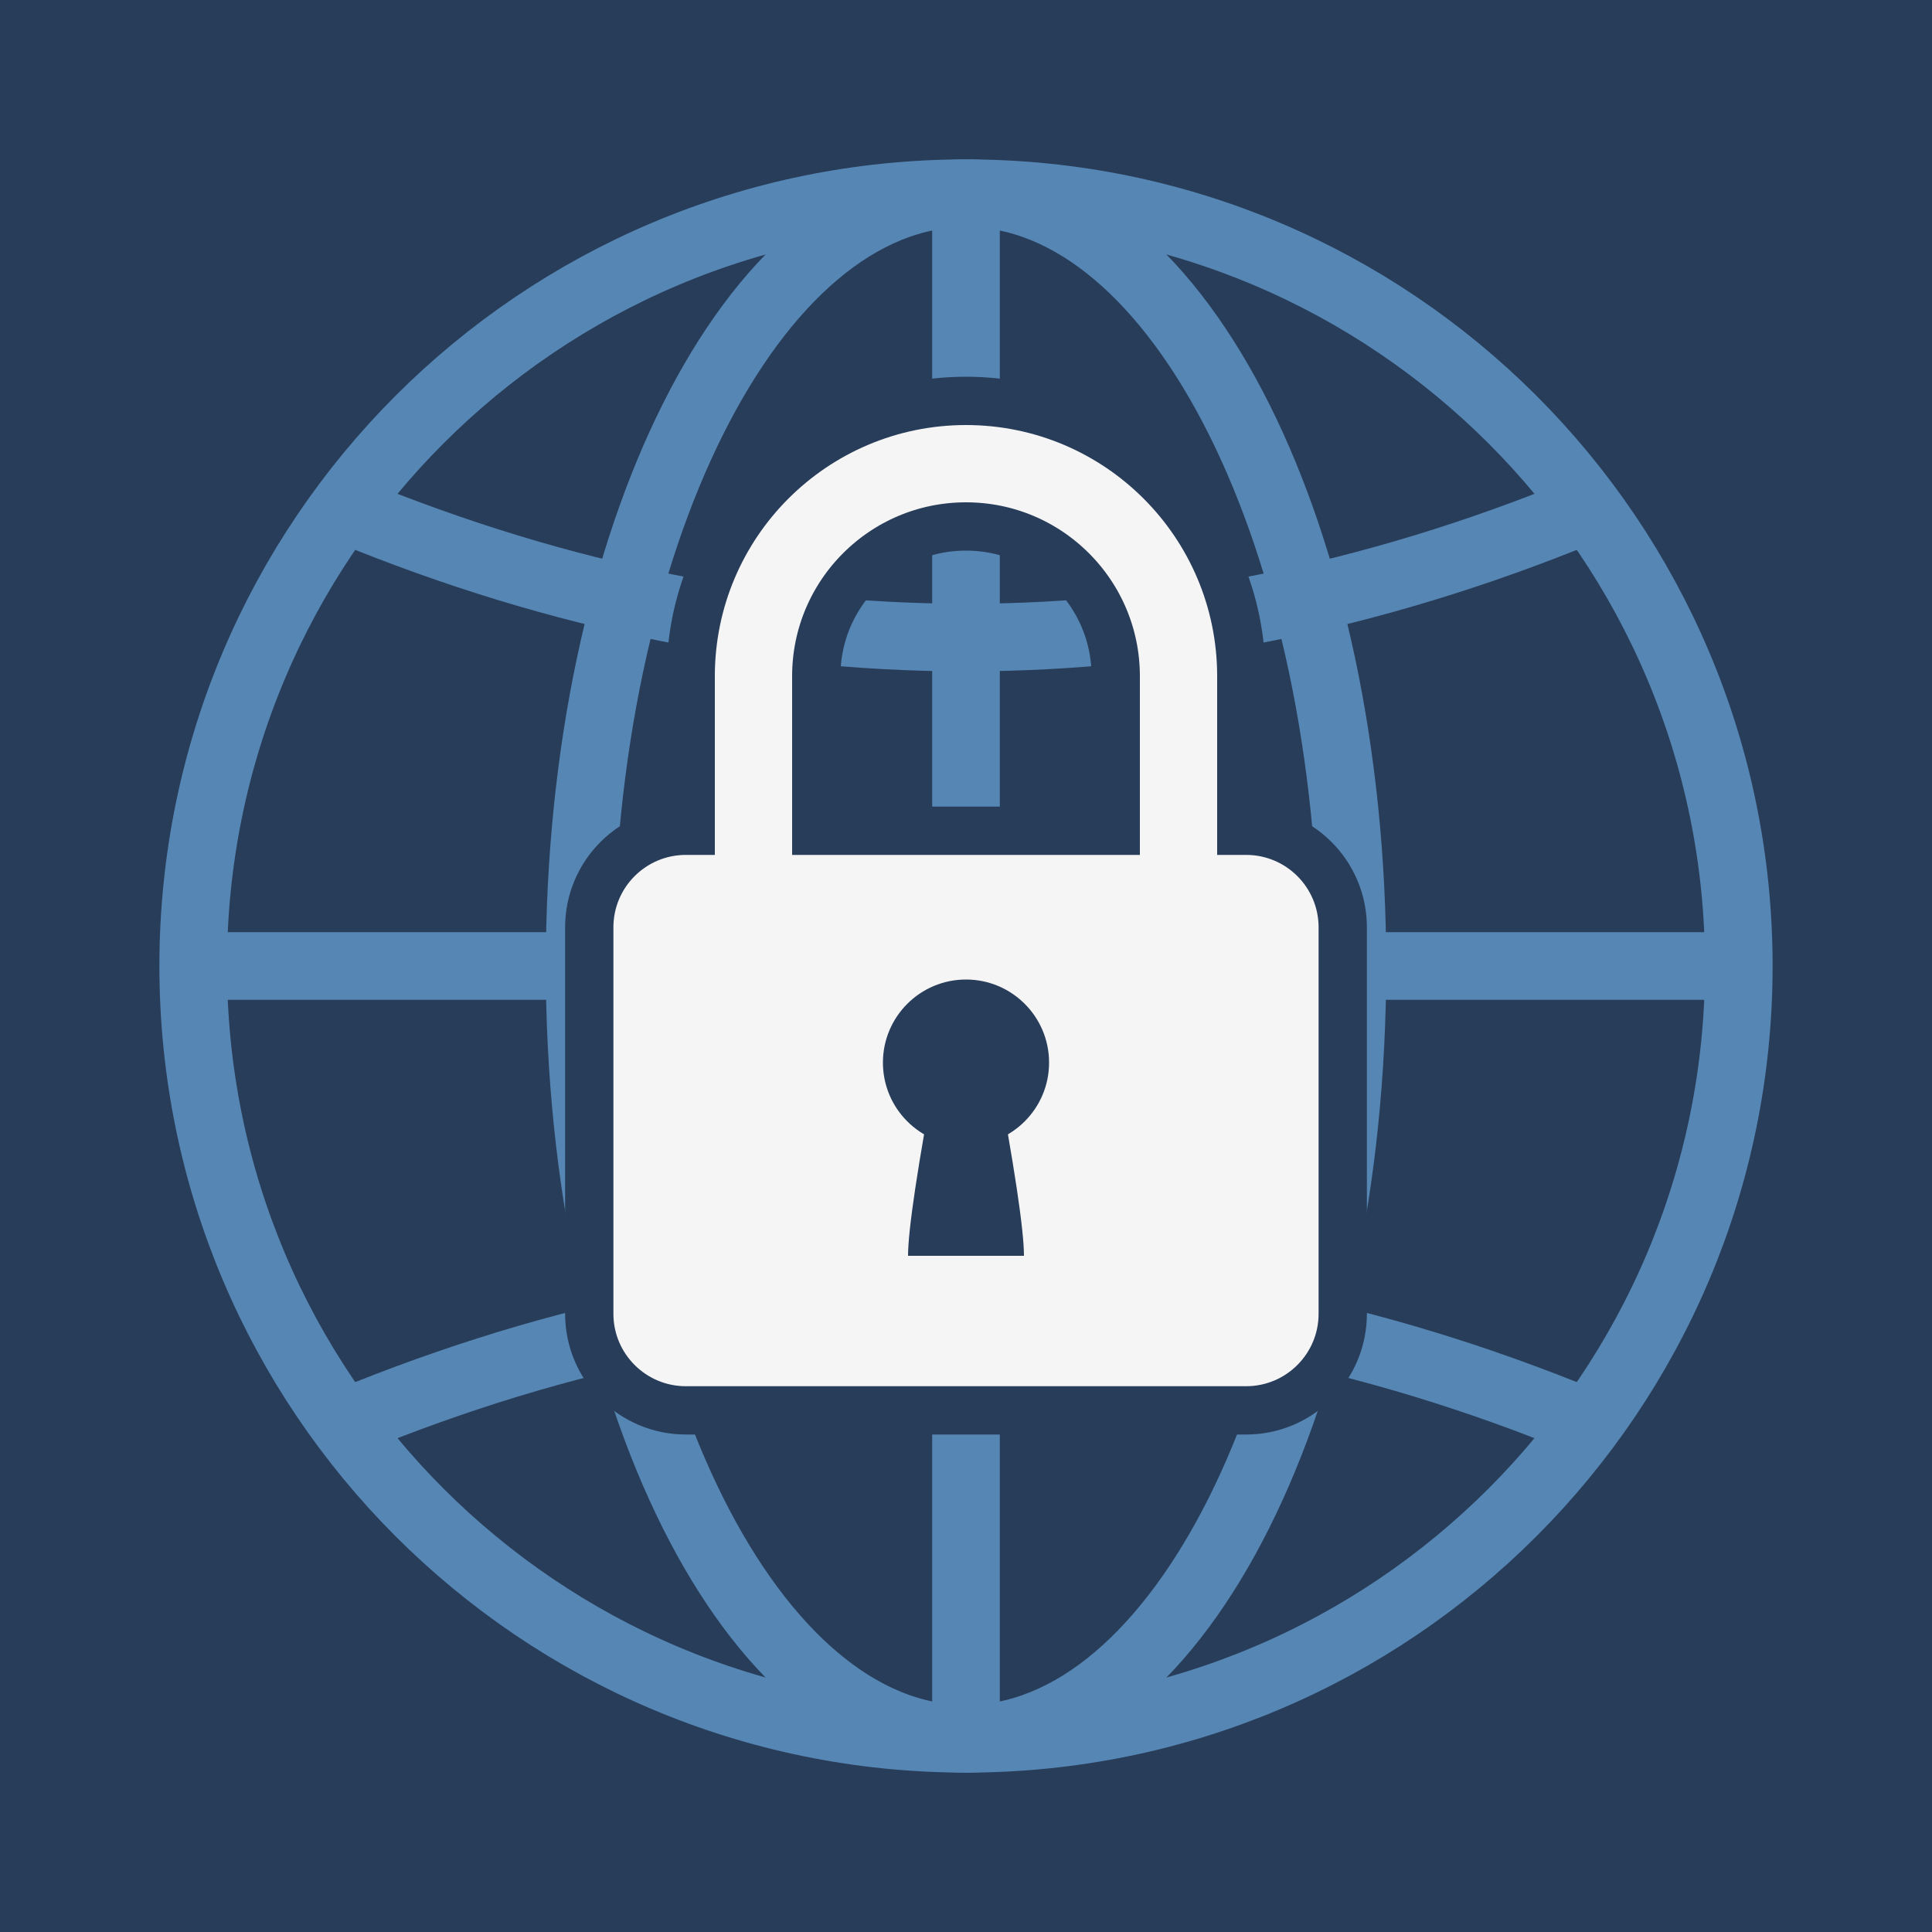
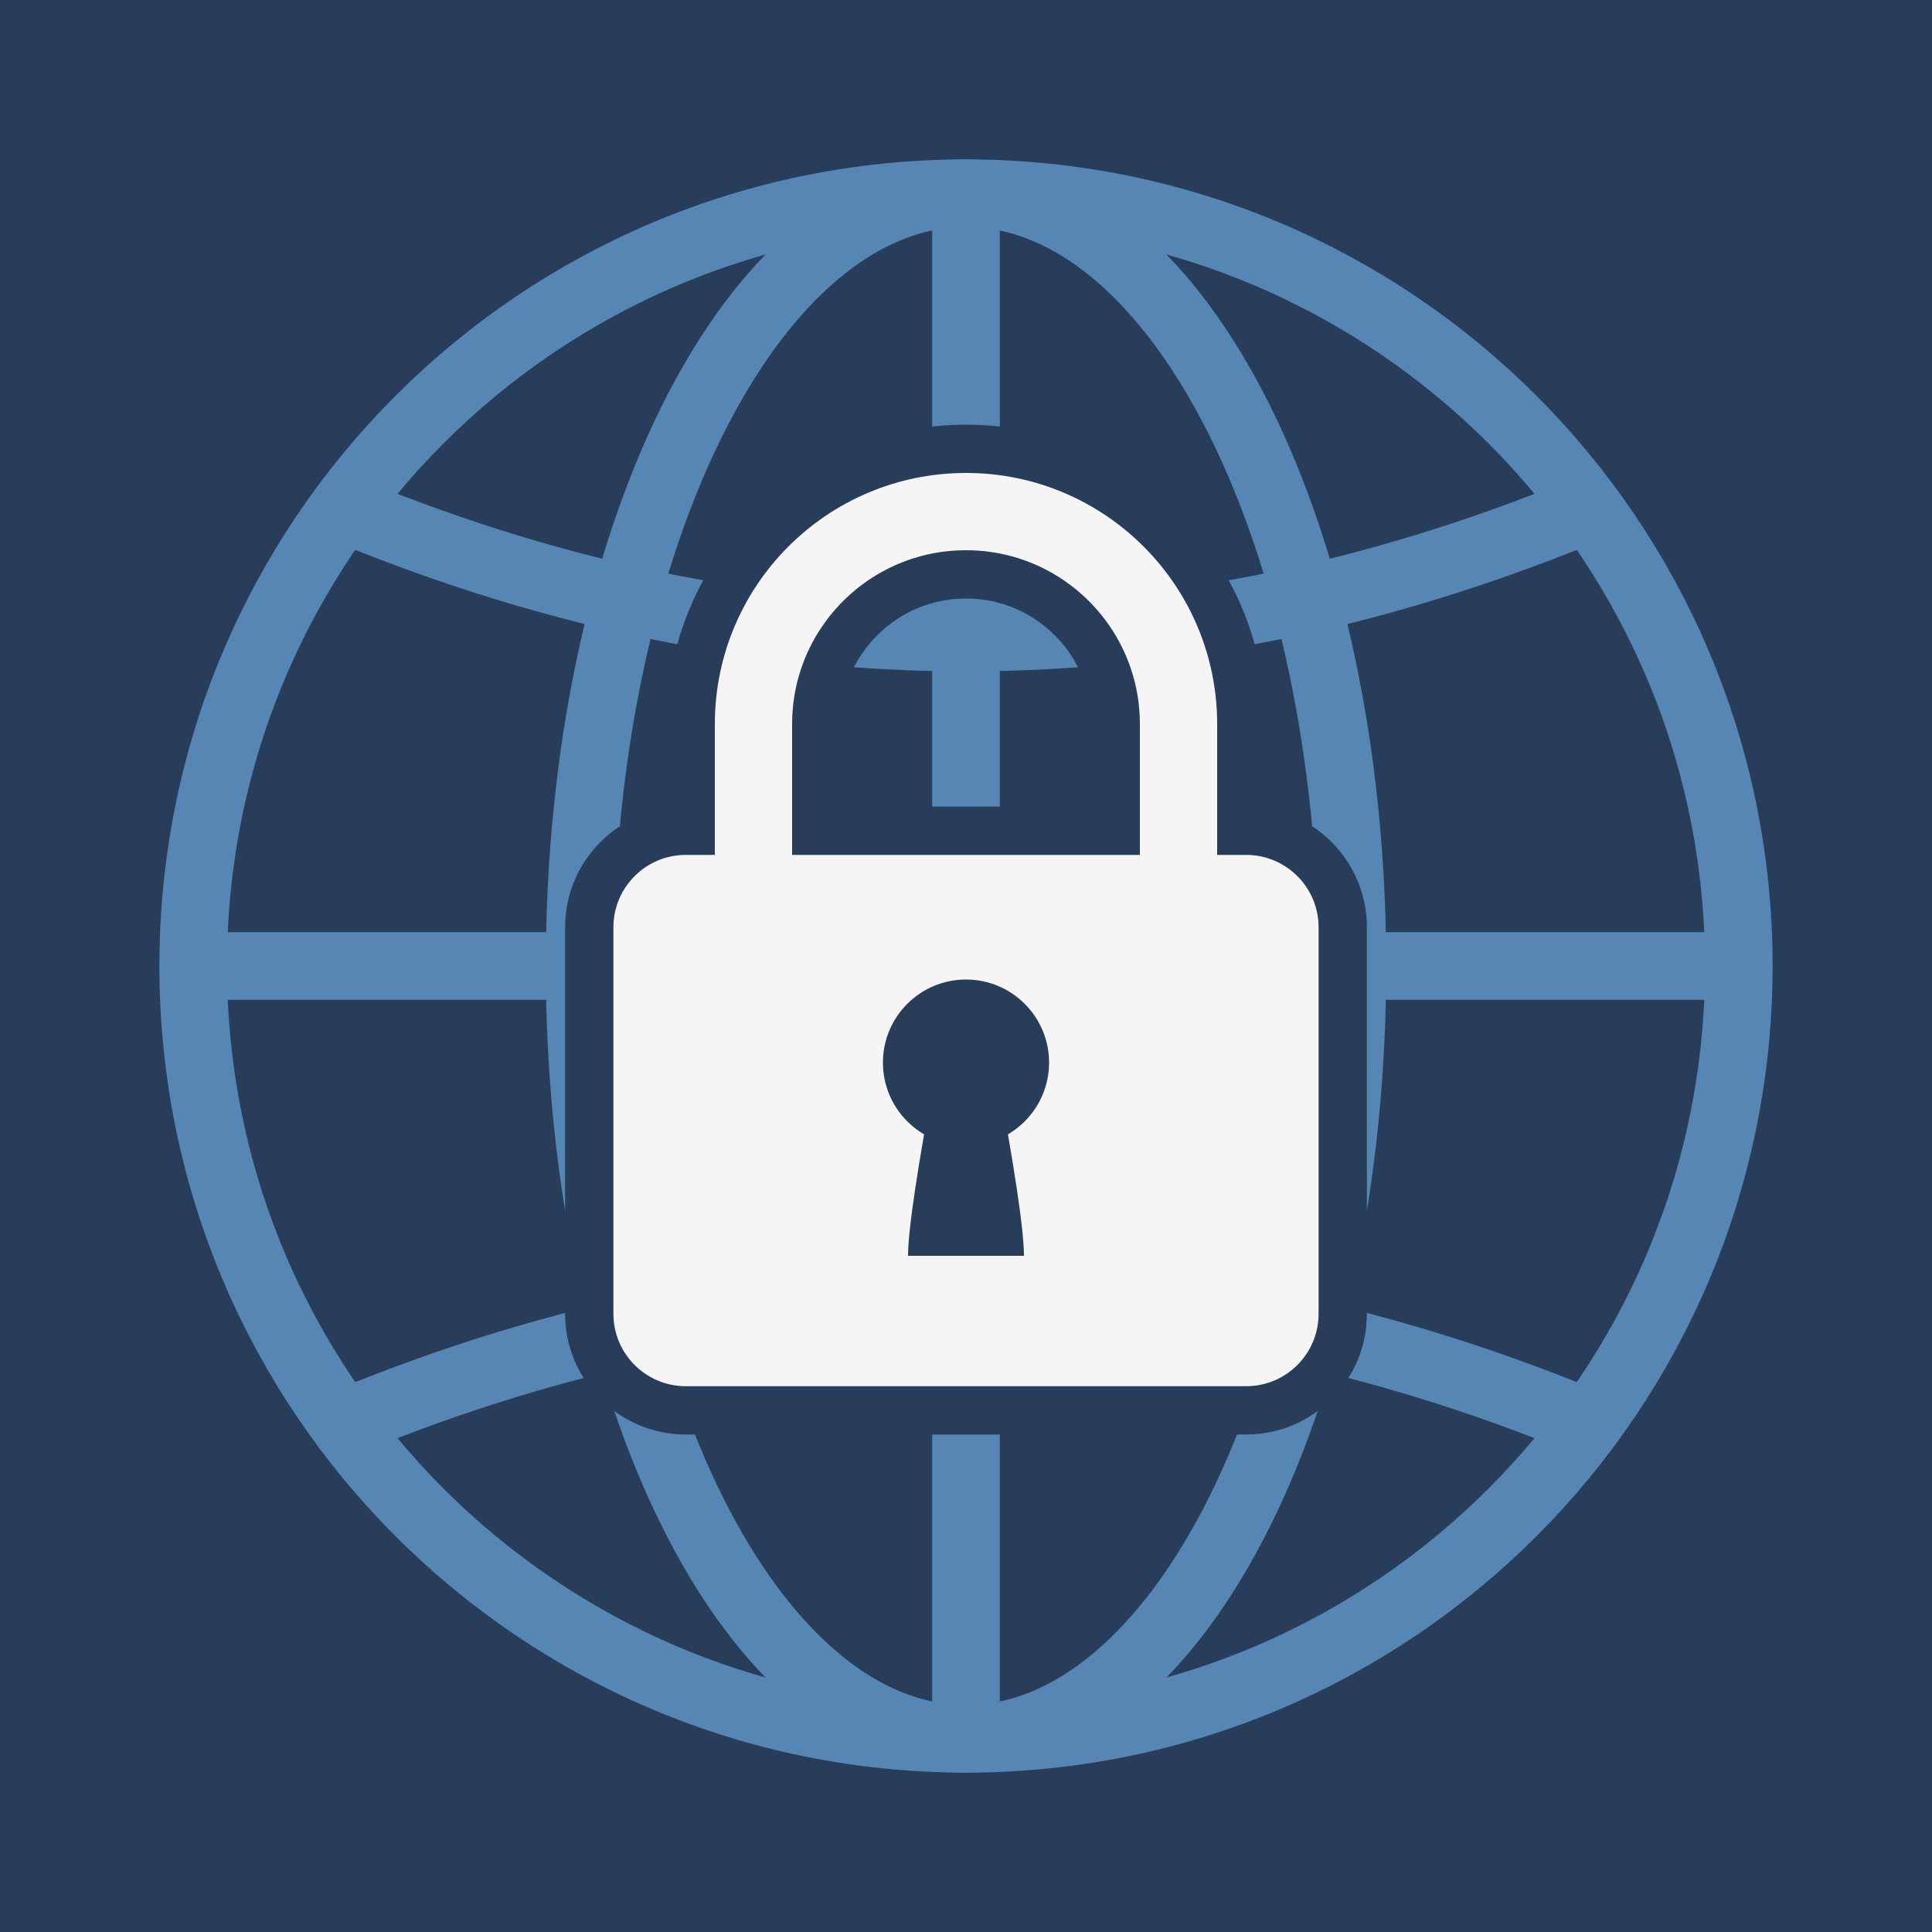
<svg xmlns="http://www.w3.org/2000/svg" width="512" height="512" viewBox="0 0 100 100">
  <rect width="100" height="100" fill="#283d59" />
  <g>
    <circle cx="50" cy="50" r="40" fill="none" stroke="#5686b4" stroke-width="3.5" />
    <ellipse cx="50" cy="50" rx="20" ry="40" fill="none" stroke="#5686b4" stroke-width="3.5" />
    <line x1="50" y1="10" x2="50" y2="90" stroke="#5686b4" stroke-width="3.5" />
    <line x1="10" y1="50" x2="90" y2="50" stroke="#5686b4" stroke-width="3.5" />
    <path d="M17 26Q50 40 83 26" fill="none" stroke="#5686b4" stroke-width="3.5" />
    <path d="M17 74Q50 60 83 74" fill="none" stroke="#5686b4" stroke-width="3.5" />
  </g>
  <g>
    <rect x="30.5" y="43" width="39" height="30" rx="5" ry="5" fill="#f6f5f6" stroke="#283d59" stroke-width="2.5" />
-     <path d="M39 44 39 35A10.5 10.5 0 0 1 61 35L61 44" fill="none" stroke="#283d59" stroke-width="9" />
-     <path d="M39 45 39 35A11 11 0 0 1 61 35L61 45" fill="none" stroke="#f6f5f6" stroke-width="4" />
+     <path d="M39 44 39 37.48A10.5 10.5 0 0 1 61 37.48L61 44" fill="none" stroke="#283d59" stroke-width="9" />
+     <path d="M39 45 39 37.48A11 11 0 0 1 61 37.48L61 45" fill="none" stroke="#f6f5f6" stroke-width="4" />
    <circle cx="50" cy="55" r="4.3" fill="#283d59" />
    <path d="M47 65Q47 63 48.5 55 50 54 51.5 55 53 63 53 65Z" fill="#283d59" />
  </g>
</svg>
